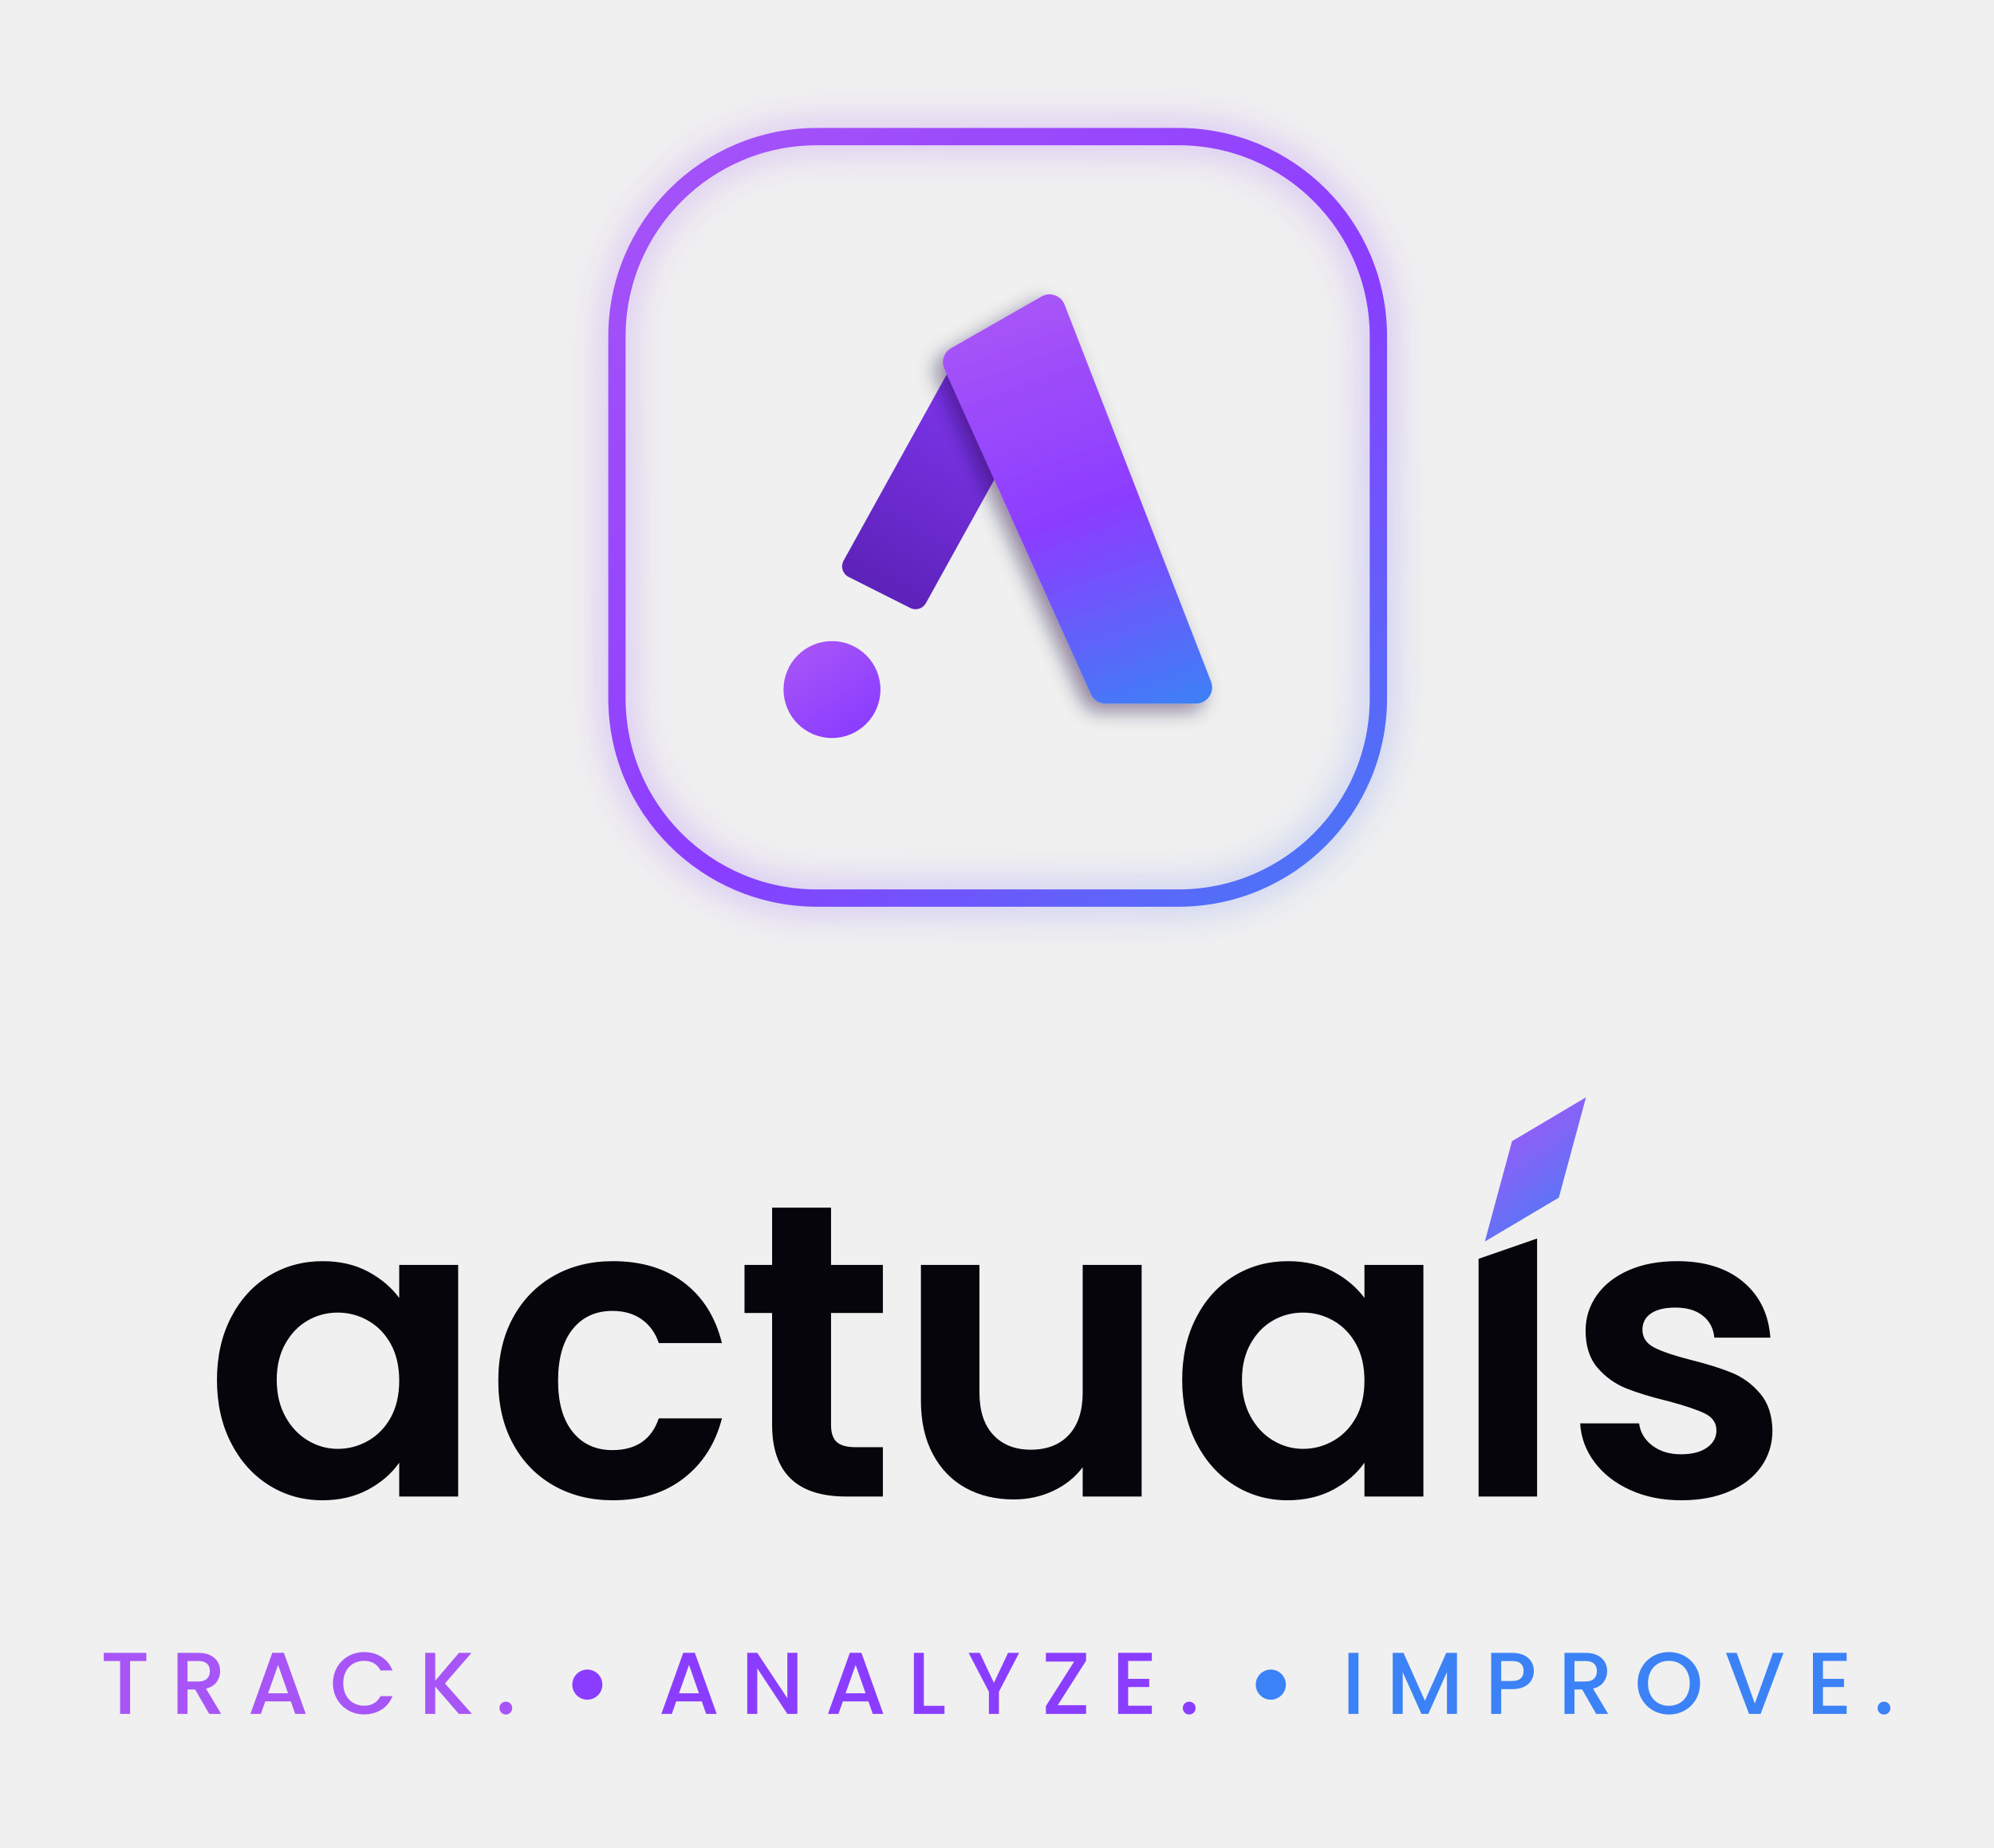
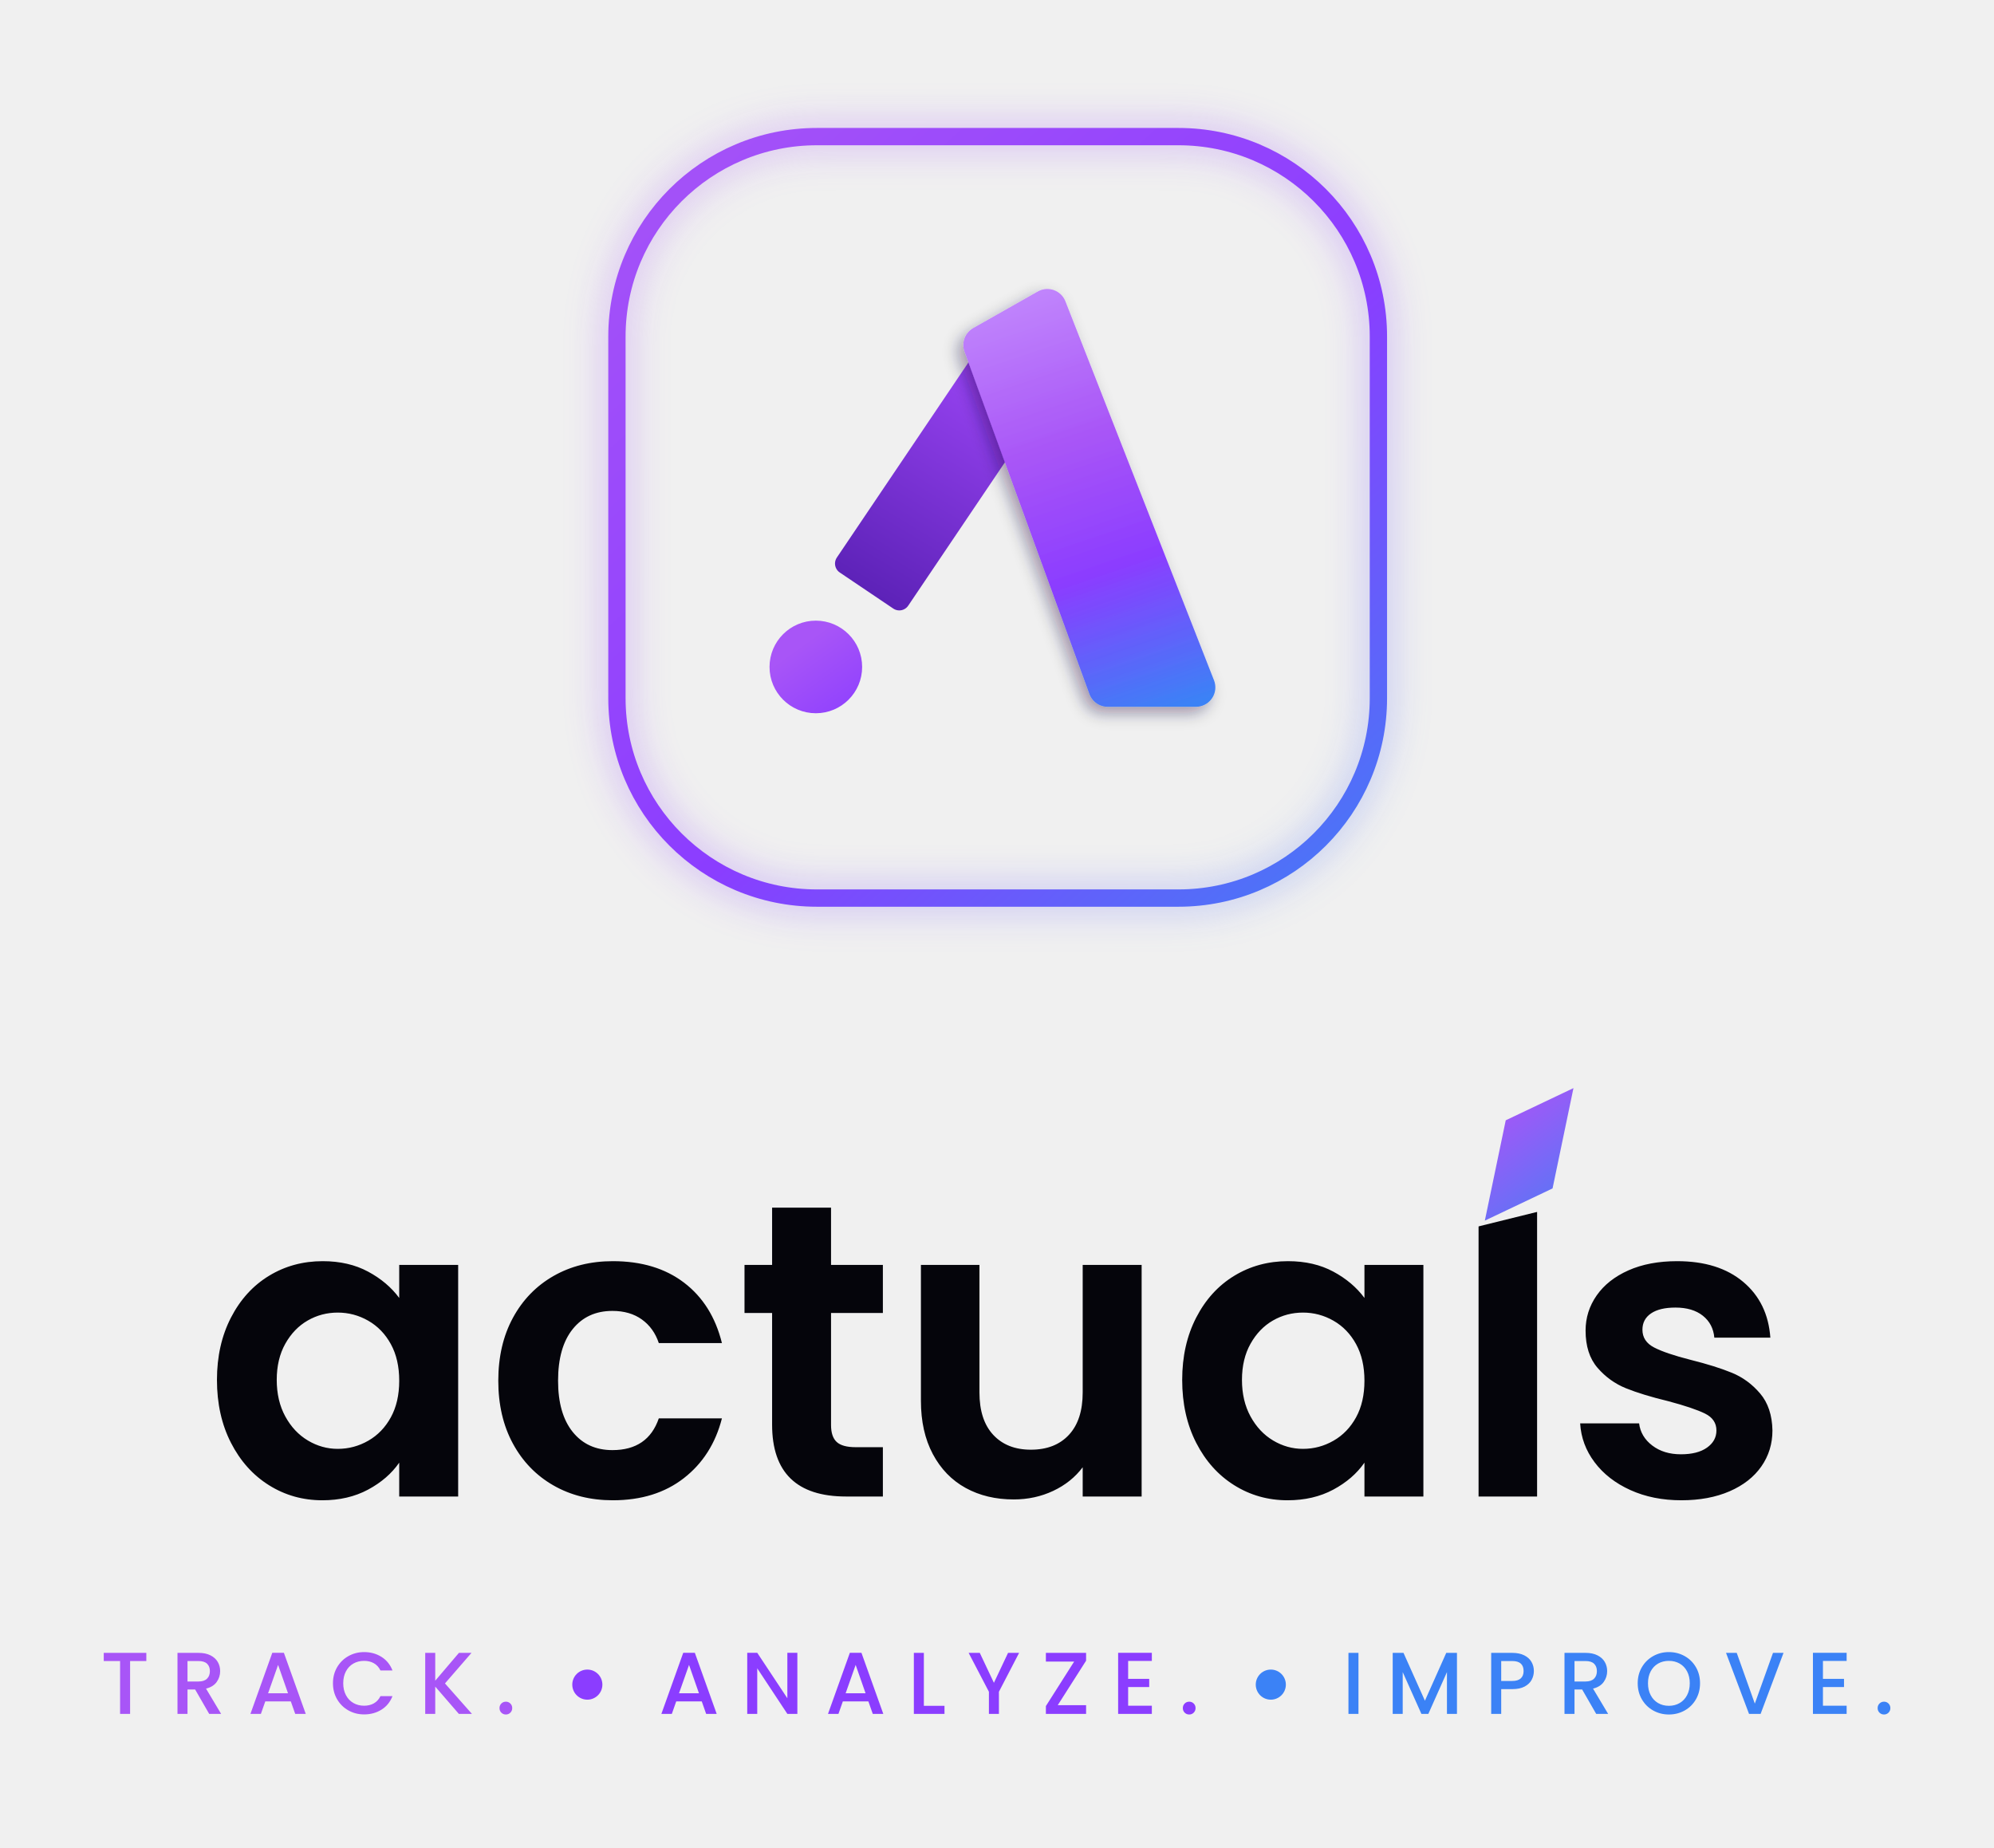
<svg xmlns="http://www.w3.org/2000/svg" viewBox="-12 -6 477 442">
  <defs>
-     <linearGradient id="flfront" x1="300" y1="60" x2="440" y2="450" gradientUnits="userSpaceOnUse">
-       <stop offset="0" stop-color="#A855F7" />
-       <stop offset="0.5" stop-color="#8B3DFF" />
+     <linearGradient id="flfront" x1="300" y1="60" x2="430" y2="445" gradientUnits="userSpaceOnUse">
+       <stop offset="0" stop-color="#C084FC" />
+       <stop offset="0.35" stop-color="#A855F7" />
+       <stop offset="0.65" stop-color="#8B3DFF" />
      <stop offset="1" stop-color="#3B82F6" />
    </linearGradient>
-     <linearGradient id="flback" x1="290" y1="80" x2="140" y2="340" gradientUnits="userSpaceOnUse">
-       <stop offset="0" stop-color="#8B3DFF" />
+     <linearGradient id="flback" x1="280" y1="130" x2="150" y2="345" gradientUnits="userSpaceOnUse">
+       <stop offset="0" stop-color="#9B45F5" />
      <stop offset="1" stop-color="#5B21B6" />
    </linearGradient>
-     <linearGradient id="fldotg" x1="95" y1="375" x2="150" y2="455" gradientUnits="userSpaceOnUse">
+     <linearGradient id="fldotg" x1="92" y1="380" x2="146" y2="455" gradientUnits="userSpaceOnUse">
      <stop offset="0" stop-color="#A855F7" />
      <stop offset="1" stop-color="#8B3DFF" />
    </linearGradient>
    <filter id="flfold" x="-40%" y="-40%" width="180%" height="180%">
-       <feDropShadow dx="-7" dy="7" stdDeviation="9" flood-color="#1B0A3C" flood-opacity="0.45" />
+       <feDropShadow dx="-5" dy="6" stdDeviation="7" flood-color="#1B0A3C" flood-opacity="0.38" />
    </filter>
    <filter id="flsoft" x="-60%" y="-60%" width="220%" height="220%">
-       <feGaussianBlur stdDeviation="20" />
+       <feGaussianBlur stdDeviation="16" />
    </filter>
    <linearGradient id="flring" x1="60" y1="40" x2="460" y2="480" gradientUnits="userSpaceOnUse">
      <stop offset="0" stop-color="#A855F7" />
      <stop offset="0.55" stop-color="#8B3DFF" />
      <stop offset="1" stop-color="#3B82F6" />
    </linearGradient>
    <linearGradient id="flflag" x1="307" y1="-92" x2="331" y2="-60" gradientUnits="userSpaceOnUse">
      <stop offset="0" stop-color="#A855F7" />
      <stop offset="1" stop-color="#3B82F6" />
    </linearGradient>
    <linearGradient id="flink" x1="0" y1="-80" x2="0" y2="4" gradientUnits="userSpaceOnUse">
      <stop offset="0" stop-color="#F8FAFC" />
      <stop offset="1" stop-color="#C9CEDC" />
    </linearGradient>
    <mask id="flcut">
      <rect x="-20" y="-120" width="440" height="160" fill="white" />
-       <path d="M302.6 -56.0 L322.8 -63.0 L322.8 -120 L302.6 -120 Z" fill="black" />
+       <path d="M302.6 -64.0 L322.8 -69.0 L322.8 -120 L302.6 -120 Z" fill="black" />
    </mask>
    <filter id="flglr" x="-30%" y="-30%" width="160%" height="160%">
      <feGaussianBlur stdDeviation="10" />
    </filter>
  </defs>
  <g transform="translate(108.9,0) scale(0.46)">
    <rect x="58" y="58" width="396" height="396" rx="104" fill="none" stroke="url(#flring)" stroke-width="12" filter="url(#flglr)" opacity="0.35" />
    <rect x="58" y="58" width="396" height="396" rx="104" fill="none" stroke="url(#flring)" stroke-width="9" />
    <g transform="translate(106,107) scale(0.56)">
      <g>
-         <path d="M237.4 125.6 L294.6 154.4 L191.6 340.4 L134.4 311.6 Z" fill="url(#flback)" stroke="url(#flback)" stroke-width="22" stroke-linejoin="round" />
-         <circle cx="114" cy="426" r="42" fill="url(#fldotg)" stroke="url(#fldotg)" stroke-width="6" />
+         <path d="M261 110 L310.7 143.5 L176.5 342.5 L126.8 309 Z" fill="url(#flback)" stroke="url(#flback)" stroke-width="20" stroke-linejoin="round" />
+         <circle cx="99" cy="405" r="40" fill="url(#fldotg)" stroke="url(#fldotg)" stroke-width="6" />
        <g filter="url(#flfold)">
-           <path d="M232 122 L316 74 L452 424 L368 424 Z" fill="url(#flfront)" stroke="url(#flfront)" stroke-width="30" stroke-linejoin="round" />
+           <path d="M254 106 L314 72 L452 424 L370 424 Z" fill="url(#flfront)" stroke="url(#flfront)" stroke-width="36" stroke-linejoin="round" />
        </g>
      </g>
    </g>
  </g>
  <g transform="translate(36.6,352)">
    <path d="M28.6 -56.3Q34.8 -56.3 39.45 -53.8Q44.1 -51.3 46.9 -47.5V-55.4H61.0V0.0H46.9V-8.1Q44.2 -4.2 39.45 -1.65Q34.7 0.9 28.5 0.9Q21.5 0.9 15.75 -2.7Q10.0 -6.3 6.65 -12.85Q3.3 -19.4 3.3 -27.9Q3.3 -36.3 6.65 -42.8Q10.0 -49.3 15.75 -52.8Q21.5 -56.3 28.6 -56.3ZM32.2 -44.0Q28.3 -44.0 25.0 -42.1Q21.7 -40.2 19.65 -36.55Q17.6 -32.9 17.6 -27.9Q17.6 -22.9 19.65 -19.15Q21.7 -15.4 25.05 -13.4Q28.4 -11.4 32.2 -11.4Q36.1 -11.4 39.5 -13.35Q42.9 -15.3 44.9 -18.95Q46.9 -22.6 46.9 -27.7Q46.9 -32.8 44.9 -36.45Q42.9 -40.1 39.5 -42.05Q36.1 -44.0 32.2 -44.0Z M98.0 -56.3Q108.3 -56.3 115.05 -51.15Q121.8 -46.0 124.1 -36.7H109.0Q107.8 -40.3 104.95 -42.35Q102.1 -44.4 97.9 -44.4Q91.9 -44.4 88.4 -40.05Q84.9 -35.7 84.9 -27.7Q84.9 -19.8 88.4 -15.45Q91.9 -11.1 97.9 -11.1Q106.4 -11.1 109.0 -18.7H124.1Q121.8 -9.7 115.0 -4.4Q108.2 0.9 98.0 0.9Q90.0 0.9 83.8 -2.65Q77.6 -6.2 74.1 -12.65Q70.6 -19.1 70.6 -27.7Q70.6 -36.3 74.1 -42.75Q77.6 -49.2 83.8 -52.75Q90.0 -56.3 98.0 -56.3Z M150.2 -43.9V-17.1Q150.2 -14.3 151.55 -13.05Q152.9 -11.8 156.1 -11.8H162.6V0.0H153.8Q136.1 0.0 136.1 -17.2V-43.9H129.5V-55.4H136.1V-69.1H150.2V-55.4H162.6V-43.9Z M224.5 -55.4V0.0H210.4V-7.0Q207.7 -3.4 203.35 -1.35Q199.0 0.7 193.9 0.7Q187.4 0.7 182.4 -2.05Q177.4 -4.8 174.55 -10.15Q171.7 -15.5 171.7 -22.9V-55.4H185.7V-24.9Q185.7 -18.3 189.0 -14.75Q192.3 -11.2 198.0 -11.2Q203.8 -11.2 207.1 -14.75Q210.4 -18.3 210.4 -24.9V-55.4Z M259.5 -56.3Q265.7 -56.3 270.35 -53.8Q275 -51.3 277.8 -47.5V-55.4H291.9V0.0H277.8V-8.1Q275.1 -4.2 270.35 -1.65Q265.6 0.9 259.4 0.9Q252.4 0.9 246.65 -2.7Q240.9 -6.3 237.55 -12.85Q234.2 -19.4 234.2 -27.9Q234.2 -36.3 237.55 -42.8Q240.9 -49.3 246.65 -52.8Q252.4 -56.3 259.5 -56.3ZM263.1 -44.0Q259.2 -44.0 255.9 -42.1Q252.6 -40.2 250.55 -36.55Q248.5 -32.9 248.5 -27.9Q248.5 -22.9 250.55 -19.15Q252.6 -15.4 255.95 -13.4Q259.3 -11.4 263.1 -11.4Q267 -11.4 270.4 -13.35Q273.8 -15.3 275.8 -18.95Q277.8 -22.6 277.8 -27.7Q277.8 -32.8 275.8 -36.45Q273.8 -40.1 270.4 -42.05Q267 -44.0 263.1 -44.0Z M319.1 -74.0V0.0H305.1V-74.0Z M329.4 -17.5H343.5Q343.9 -14.3 346.65 -12.2Q349.4 -10.1 353.5 -10.1Q357.5 -10.1 359.75 -11.7Q362 -13.3 362 -15.8Q362 -18.5 359.25 -19.85Q356.5 -21.2 350.5 -22.8Q344.3 -24.3 340.35 -25.9Q336.4 -27.5 333.55 -30.8Q330.7 -34.1 330.7 -39.7Q330.7 -44.3 333.35 -48.1Q336 -51.9 340.95 -54.1Q345.9 -56.3 352.6 -56.3Q362.5 -56.3 368.4 -51.35Q374.3 -46.4 374.9 -38.0H361.5Q361.2 -41.3 358.75 -43.25Q356.3 -45.2 352.2 -45.2Q348.4 -45.2 346.35 -43.8Q344.3 -42.4 344.3 -39.9Q344.3 -37.1 347.1 -35.65Q349.9 -34.2 355.8 -32.7Q361.8 -31.2 365.7 -29.6Q369.6 -28.0 372.45 -24.65Q375.3 -21.3 375.4 -15.8Q375.4 -11.0 372.75 -7.2Q370.1 -3.4 365.15 -1.25Q360.2 0.9 353.6 0.9Q346.8 0.9 341.4 -1.55Q336 -4.0 332.85 -8.2Q329.7 -12.4 329.4 -17.5Z" fill="#05050B" mask="url(#flcut)" />
-     <path d="M306.6 -61.0 L324.3 -71.5 L330.8 -95.5 L313.1 -85.0 Z" fill="url(#flflag)" />
+     <path d="M306.6 -66.0 L322.8 -73.7 L327.8 -97.7 L311.6 -90.0 Z" fill="url(#flflag)" />
  </g>
  <g transform="translate(12.0,404)">
    <path d="M11.004 -14.595V-12.642H7.119V0.0H4.725V-12.642H0.819V-14.595Z M26.04 0.0 22.68 -5.838H20.853V0.0H18.459V-14.595H23.499Q25.179 -14.595 26.345 -14.007Q27.51 -13.419 28.087 -12.432Q28.665 -11.445 28.665 -10.227Q28.665 -8.799 27.835 -7.634Q27.006 -6.468 25.284 -6.048L28.896 0.0ZM20.853 -7.749H23.499Q24.843 -7.749 25.526 -8.421Q26.208 -9.093 26.208 -10.227Q26.208 -11.361 25.536 -12.002Q24.864 -12.642 23.499 -12.642H20.853Z M45.57 -2.982H39.459L38.409 0.0H35.91L41.139 -14.616H43.911L49.14 0.0H46.62ZM44.898 -4.935 42.525 -11.718 40.131 -4.935Z M63.105 -14.784Q65.436 -14.784 67.252 -13.64Q69.069 -12.495 69.888 -10.395H67.011Q66.444 -11.55 65.436 -12.117Q64.428 -12.684 63.105 -12.684Q61.656 -12.684 60.522 -12.033Q59.388 -11.382 58.748 -10.164Q58.107 -8.946 58.107 -7.329Q58.107 -5.712 58.748 -4.494Q59.388 -3.276 60.522 -2.615Q61.656 -1.953 63.105 -1.953Q64.428 -1.953 65.436 -2.52Q66.444 -3.087 67.011 -4.242H69.888Q69.069 -2.142 67.252 -1.008Q65.436 0.126 63.105 0.126Q61.047 0.126 59.346 -0.83Q57.645 -1.785 56.647 -3.486Q55.65 -5.187 55.65 -7.329Q55.65 -9.471 56.647 -11.172Q57.645 -12.873 59.356 -13.829Q61.068 -14.784 63.105 -14.784Z M85.764 0.0 80.115 -6.531V0.0H77.721V-14.595H80.115V-7.938L85.785 -14.595H88.788L82.446 -7.287L88.893 0.0Z M95.487 -1.386Q95.487 -2.037 95.928 -2.478Q96.369 -2.919 97.02 -2.919Q97.65 -2.919 98.091 -2.478Q98.532 -2.037 98.532 -1.386Q98.532 -0.735 98.091 -0.294Q97.65 0.147 97.02 0.147Q96.369 0.147 95.928 -0.294Q95.487 -0.735 95.487 -1.386Z" fill="#A855F7" />
  </g>
  <circle cx="128.5" cy="397" r="3.6" fill="#8B3DFF" />
  <g transform="translate(145.5,404)">
    <path d="M10.374 -2.982H4.263L3.213 0.0H0.714L5.943 -14.616H8.715L13.944 0.0H11.424ZM9.702 -4.935 7.329 -11.718 4.935 -4.935Z M33.243 0.0H30.849L23.646 -10.899V0.0H21.252V-14.616H23.646L30.849 -3.738V-14.616H33.243Z M50.232 -2.982H44.121L43.071 0.0H40.572L45.801 -14.616H48.573L53.802 0.0H51.282ZM49.56 -4.935 47.187 -11.718 44.793 -4.935Z M63.504 -1.932H68.439V0.0H61.11V-14.595H63.504Z M86.289 -14.595 81.459 -5.292V0.0H79.065V-5.292L74.214 -14.595H76.881L80.262 -7.434L83.643 -14.595Z M95.529 -2.079H102.312V0.0H92.694V-1.869L99.456 -12.516H92.694V-14.595H102.312V-12.726Z M112.371 -12.663V-8.379H117.411V-6.426H112.371V-1.953H118.041V0.0H109.977V-14.616H118.041V-12.663Z M125.454 -1.386Q125.454 -2.037 125.895 -2.478Q126.336 -2.919 126.987 -2.919Q127.617 -2.919 128.058 -2.478Q128.499 -2.037 128.499 -1.386Q128.499 -0.735 128.058 -0.294Q127.617 0.147 126.987 0.147Q126.336 0.147 125.895 -0.294Q125.454 -0.735 125.454 -1.386Z" fill="#8B3DFF" />
  </g>
  <circle cx="292.0" cy="397" r="3.6" fill="#3B82F6" />
  <g transform="translate(309.0,404)">
    <path d="M3.969 -14.595V0.0H1.575V-14.595Z M27.531 -14.595V0.0H25.137V-9.996L20.685 0.0H19.026L14.553 -9.996V0.0H12.159V-14.595H14.742L19.866 -3.15L24.969 -14.595Z M40.761 -5.922H38.115V0.0H35.721V-14.595H40.761Q42.441 -14.595 43.607 -14.018Q44.772 -13.44 45.35 -12.453Q45.927 -11.466 45.927 -10.248Q45.927 -9.135 45.402 -8.148Q44.877 -7.161 43.722 -6.542Q42.567 -5.922 40.761 -5.922ZM43.47 -10.248Q43.47 -12.642 40.761 -12.642H38.115V-7.875H40.761Q42.126 -7.875 42.798 -8.495Q43.47 -9.114 43.47 -10.248Z M60.837 0.0 57.477 -5.838H55.65V0.0H53.256V-14.595H58.296Q59.976 -14.595 61.142 -14.007Q62.307 -13.419 62.885 -12.432Q63.462 -11.445 63.462 -10.227Q63.462 -8.799 62.632 -7.634Q61.803 -6.468 60.081 -6.048L63.693 0.0ZM55.65 -7.749H58.296Q59.64 -7.749 60.322 -8.421Q61.005 -9.093 61.005 -10.227Q61.005 -11.361 60.333 -12.002Q59.661 -12.642 58.296 -12.642H55.65Z M70.77 -7.329Q70.77 -9.471 71.767 -11.172Q72.765 -12.873 74.476 -13.829Q76.188 -14.784 78.225 -14.784Q80.283 -14.784 81.994 -13.829Q83.706 -12.873 84.693 -11.172Q85.68 -9.471 85.68 -7.329Q85.68 -5.187 84.693 -3.476Q83.706 -1.764 81.994 -0.808Q80.283 0.147 78.225 0.147Q76.188 0.147 74.476 -0.808Q72.765 -1.764 71.767 -3.476Q70.77 -5.187 70.77 -7.329ZM83.223 -7.329Q83.223 -8.946 82.582 -10.164Q81.942 -11.382 80.808 -12.033Q79.674 -12.684 78.225 -12.684Q76.776 -12.684 75.642 -12.033Q74.508 -11.382 73.867 -10.164Q73.227 -8.946 73.227 -7.329Q73.227 -5.712 73.867 -4.484Q74.508 -3.255 75.642 -2.594Q76.776 -1.932 78.225 -1.932Q79.674 -1.932 80.808 -2.594Q81.942 -3.255 82.582 -4.484Q83.223 -5.712 83.223 -7.329Z M105.651 -14.595 100.17 0.0H97.398L91.896 -14.595H94.458L98.784 -2.457L103.131 -14.595Z M115.08 -12.663V-8.379H120.12V-6.426H115.08V-1.953H120.75V0.0H112.686V-14.616H120.75V-12.663Z M128.163 -1.386Q128.163 -2.037 128.604 -2.478Q129.045 -2.919 129.696 -2.919Q130.326 -2.919 130.767 -2.478Q131.208 -2.037 131.208 -1.386Q131.208 -0.735 130.767 -0.294Q130.326 0.147 129.696 0.147Q129.045 0.147 128.604 -0.294Q128.163 -0.735 128.163 -1.386Z" fill="#3B82F6" />
  </g>
</svg>
